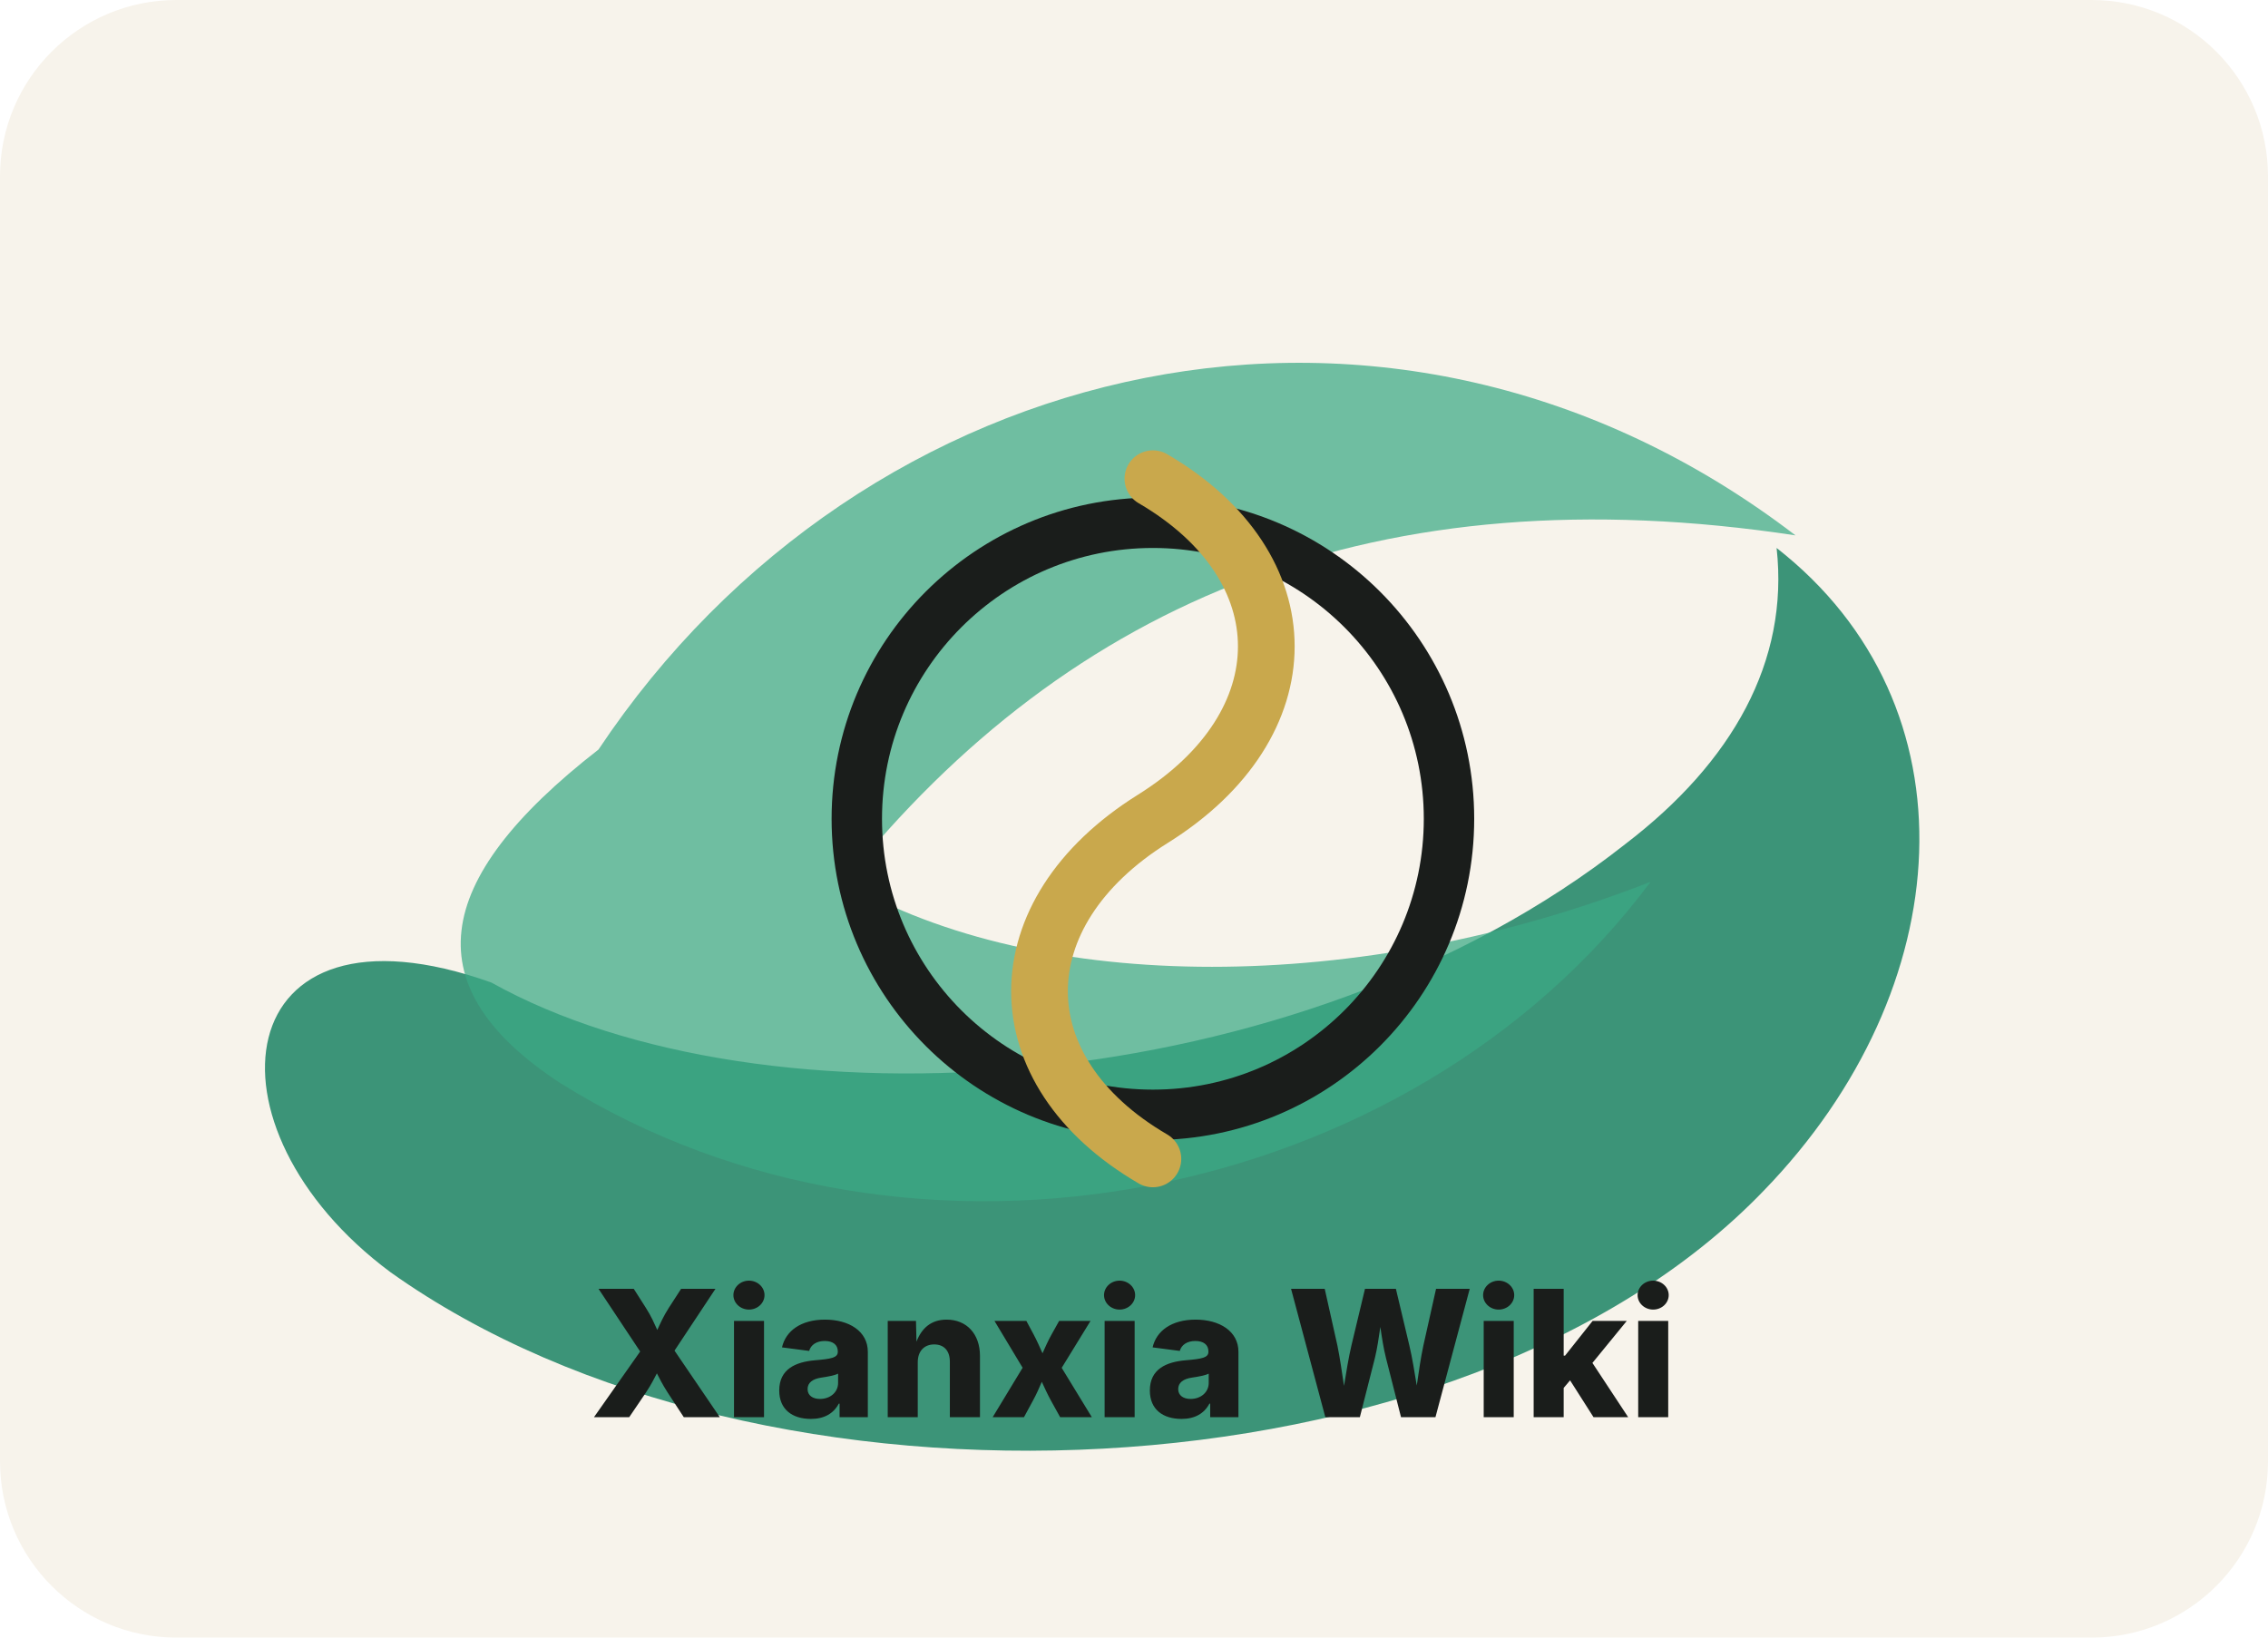
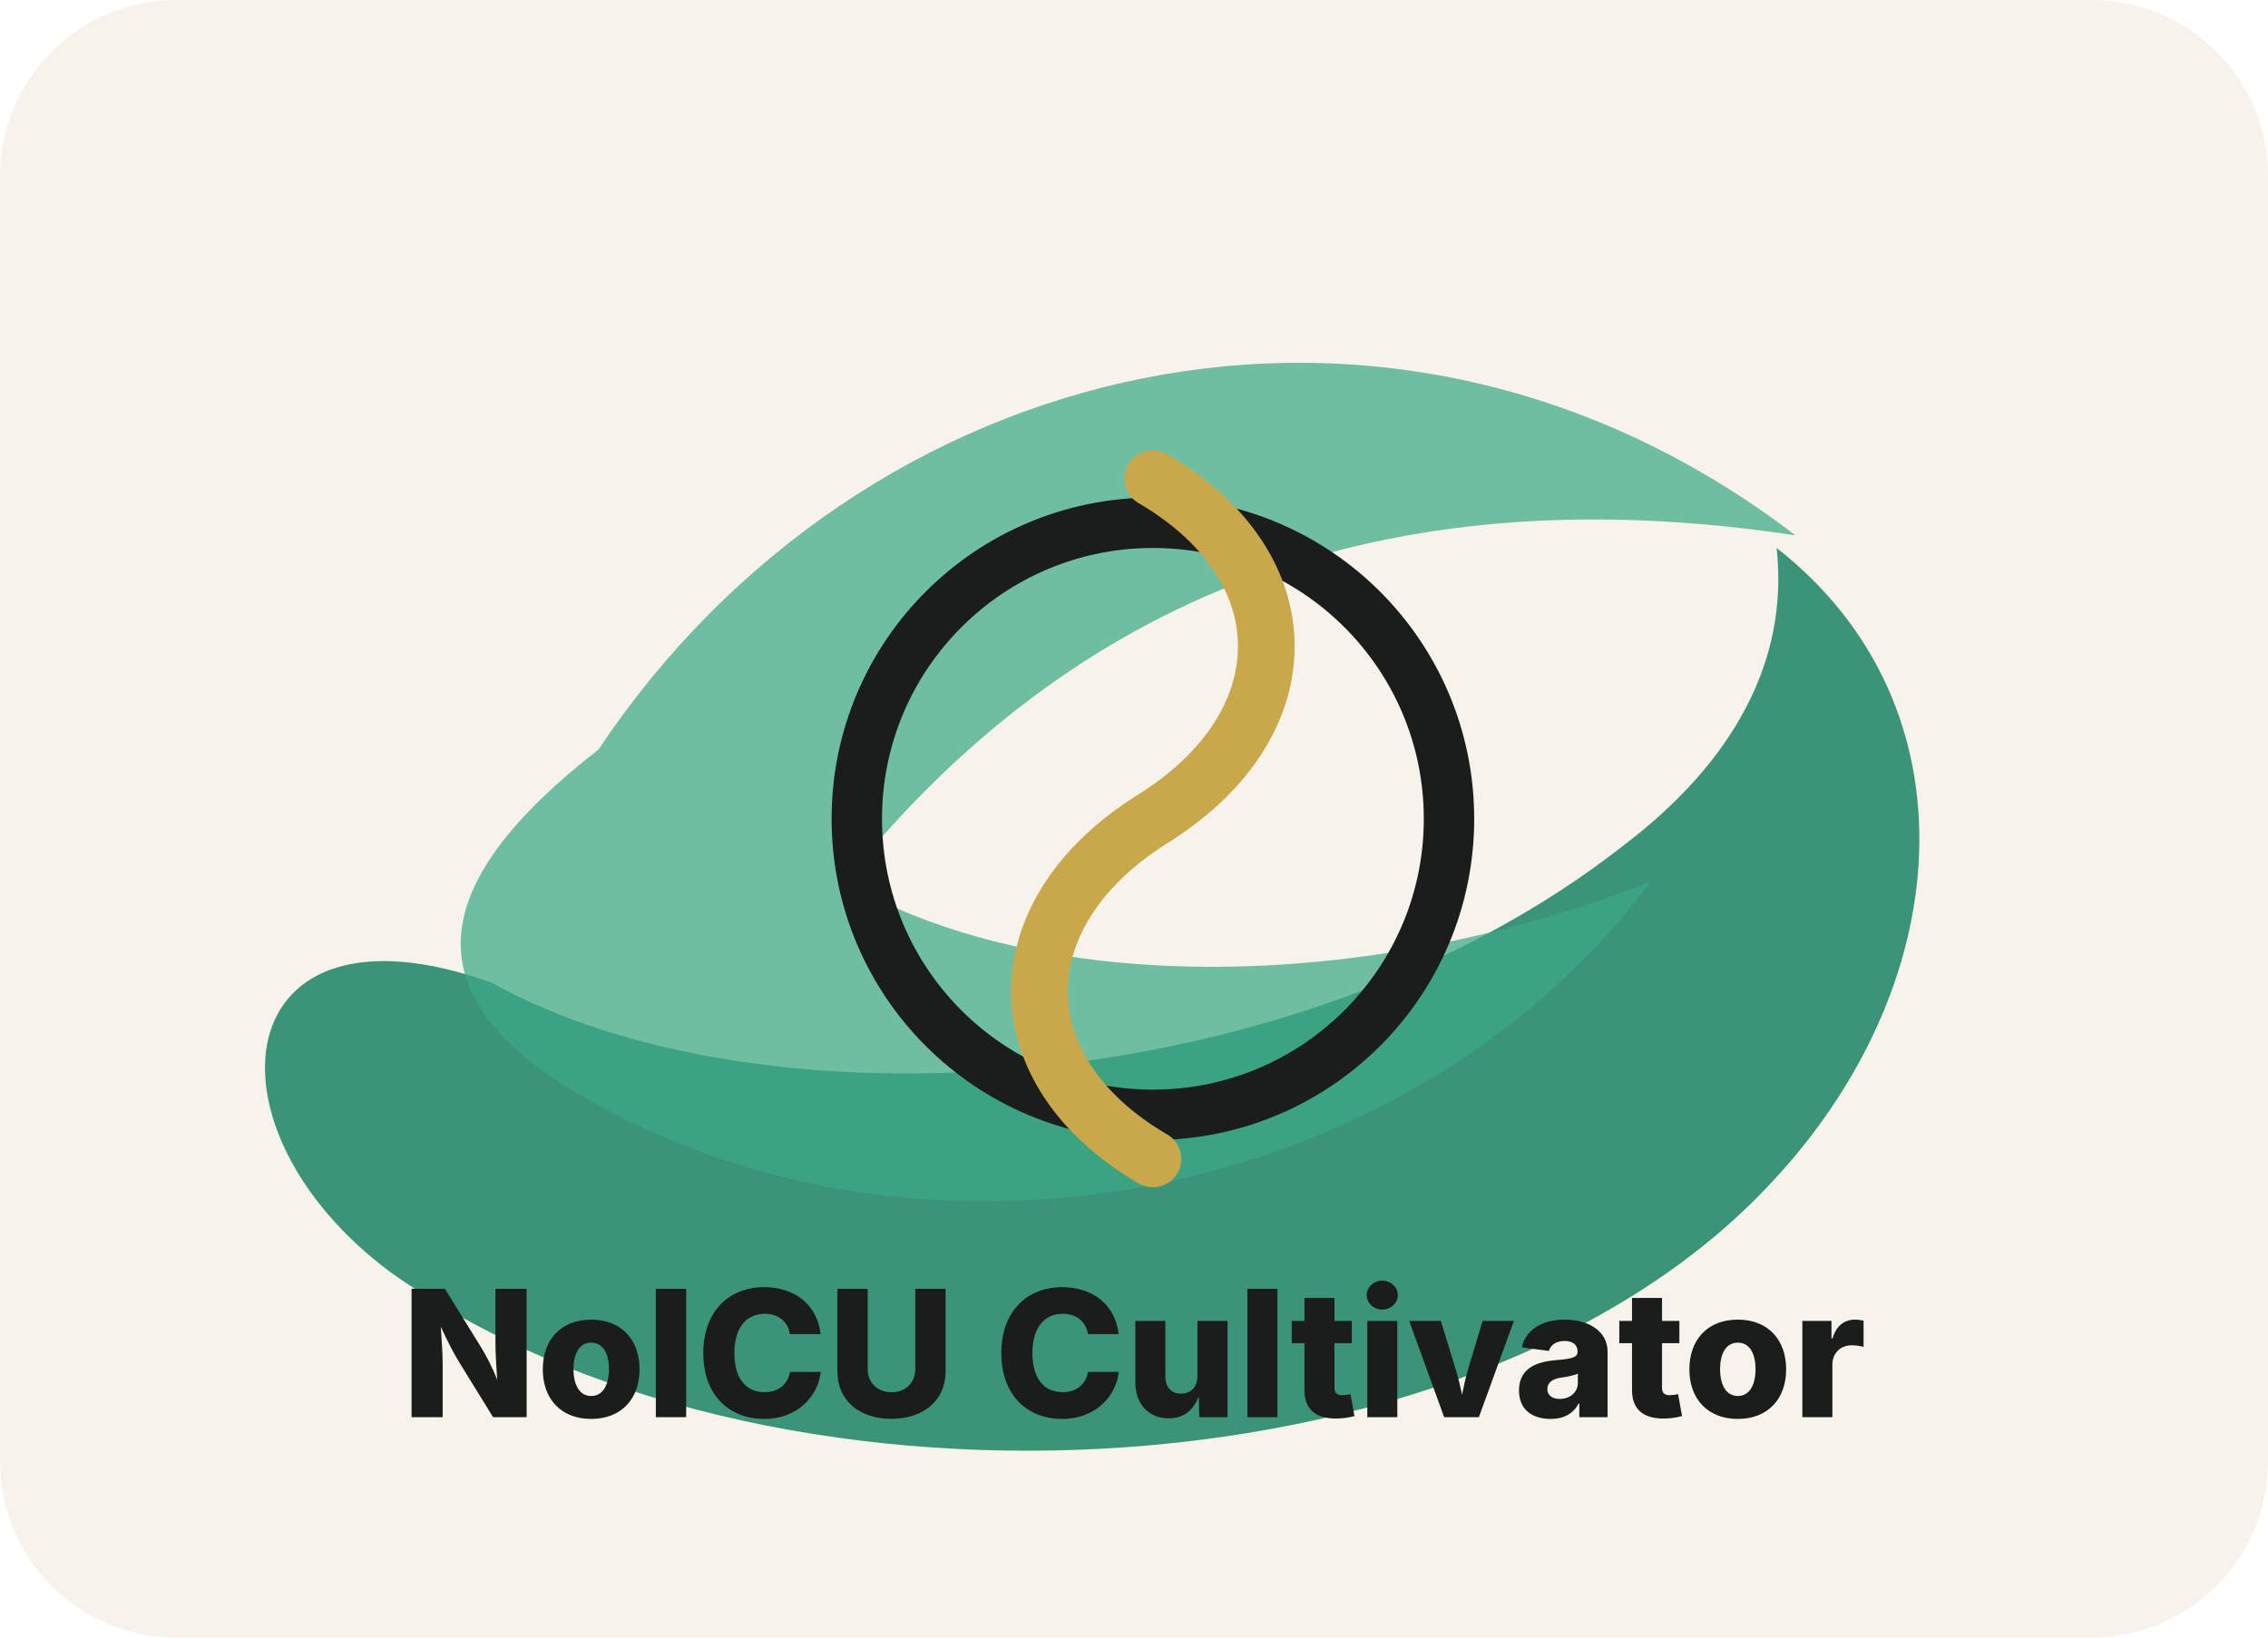
<svg xmlns="http://www.w3.org/2000/svg" viewBox="0 0 360 260" role="img" aria-labelledby="title desc">
  <rect width="360" height="260" rx="28" fill="#f7f3eb" />
  <path d="M78 156c43 24 128 19 180-22 17-13 26-29 24-47 32 25 29 70-2 102-48 50-159 55-218 13-31-23-26-61 16-46z" fill="#2d8c6f" opacity=".92" />
  <path d="M95 119c42-63 126-83 190-34-66-10-115 10-151 55 31 18 82 18 128 0-38 51-117 67-173 32-23-15-21-32 6-53z" fill="#3aa985" opacity=".72" />
  <circle cx="183" cy="130" r="47" fill="none" stroke="#1a1d1b" stroke-width="8" />
  <path d="M183 76c24 14 24 39 0 54s-24 40 0 54" fill="none" stroke="#c9a84c" stroke-width="9" stroke-linecap="round" />
-   <text x="180" y="225" text-anchor="middle" font-family="Inter, Arial, sans-serif" font-size="28" font-weight="800" fill="#1a1d1b">Xianxia Wiki</text>
+   <text x="180" y="225" text-anchor="middle" font-family="Inter, Arial, sans-serif" font-size="28" font-weight="800" fill="#1a1d1b">NoICU Cultivator</text>
</svg>
